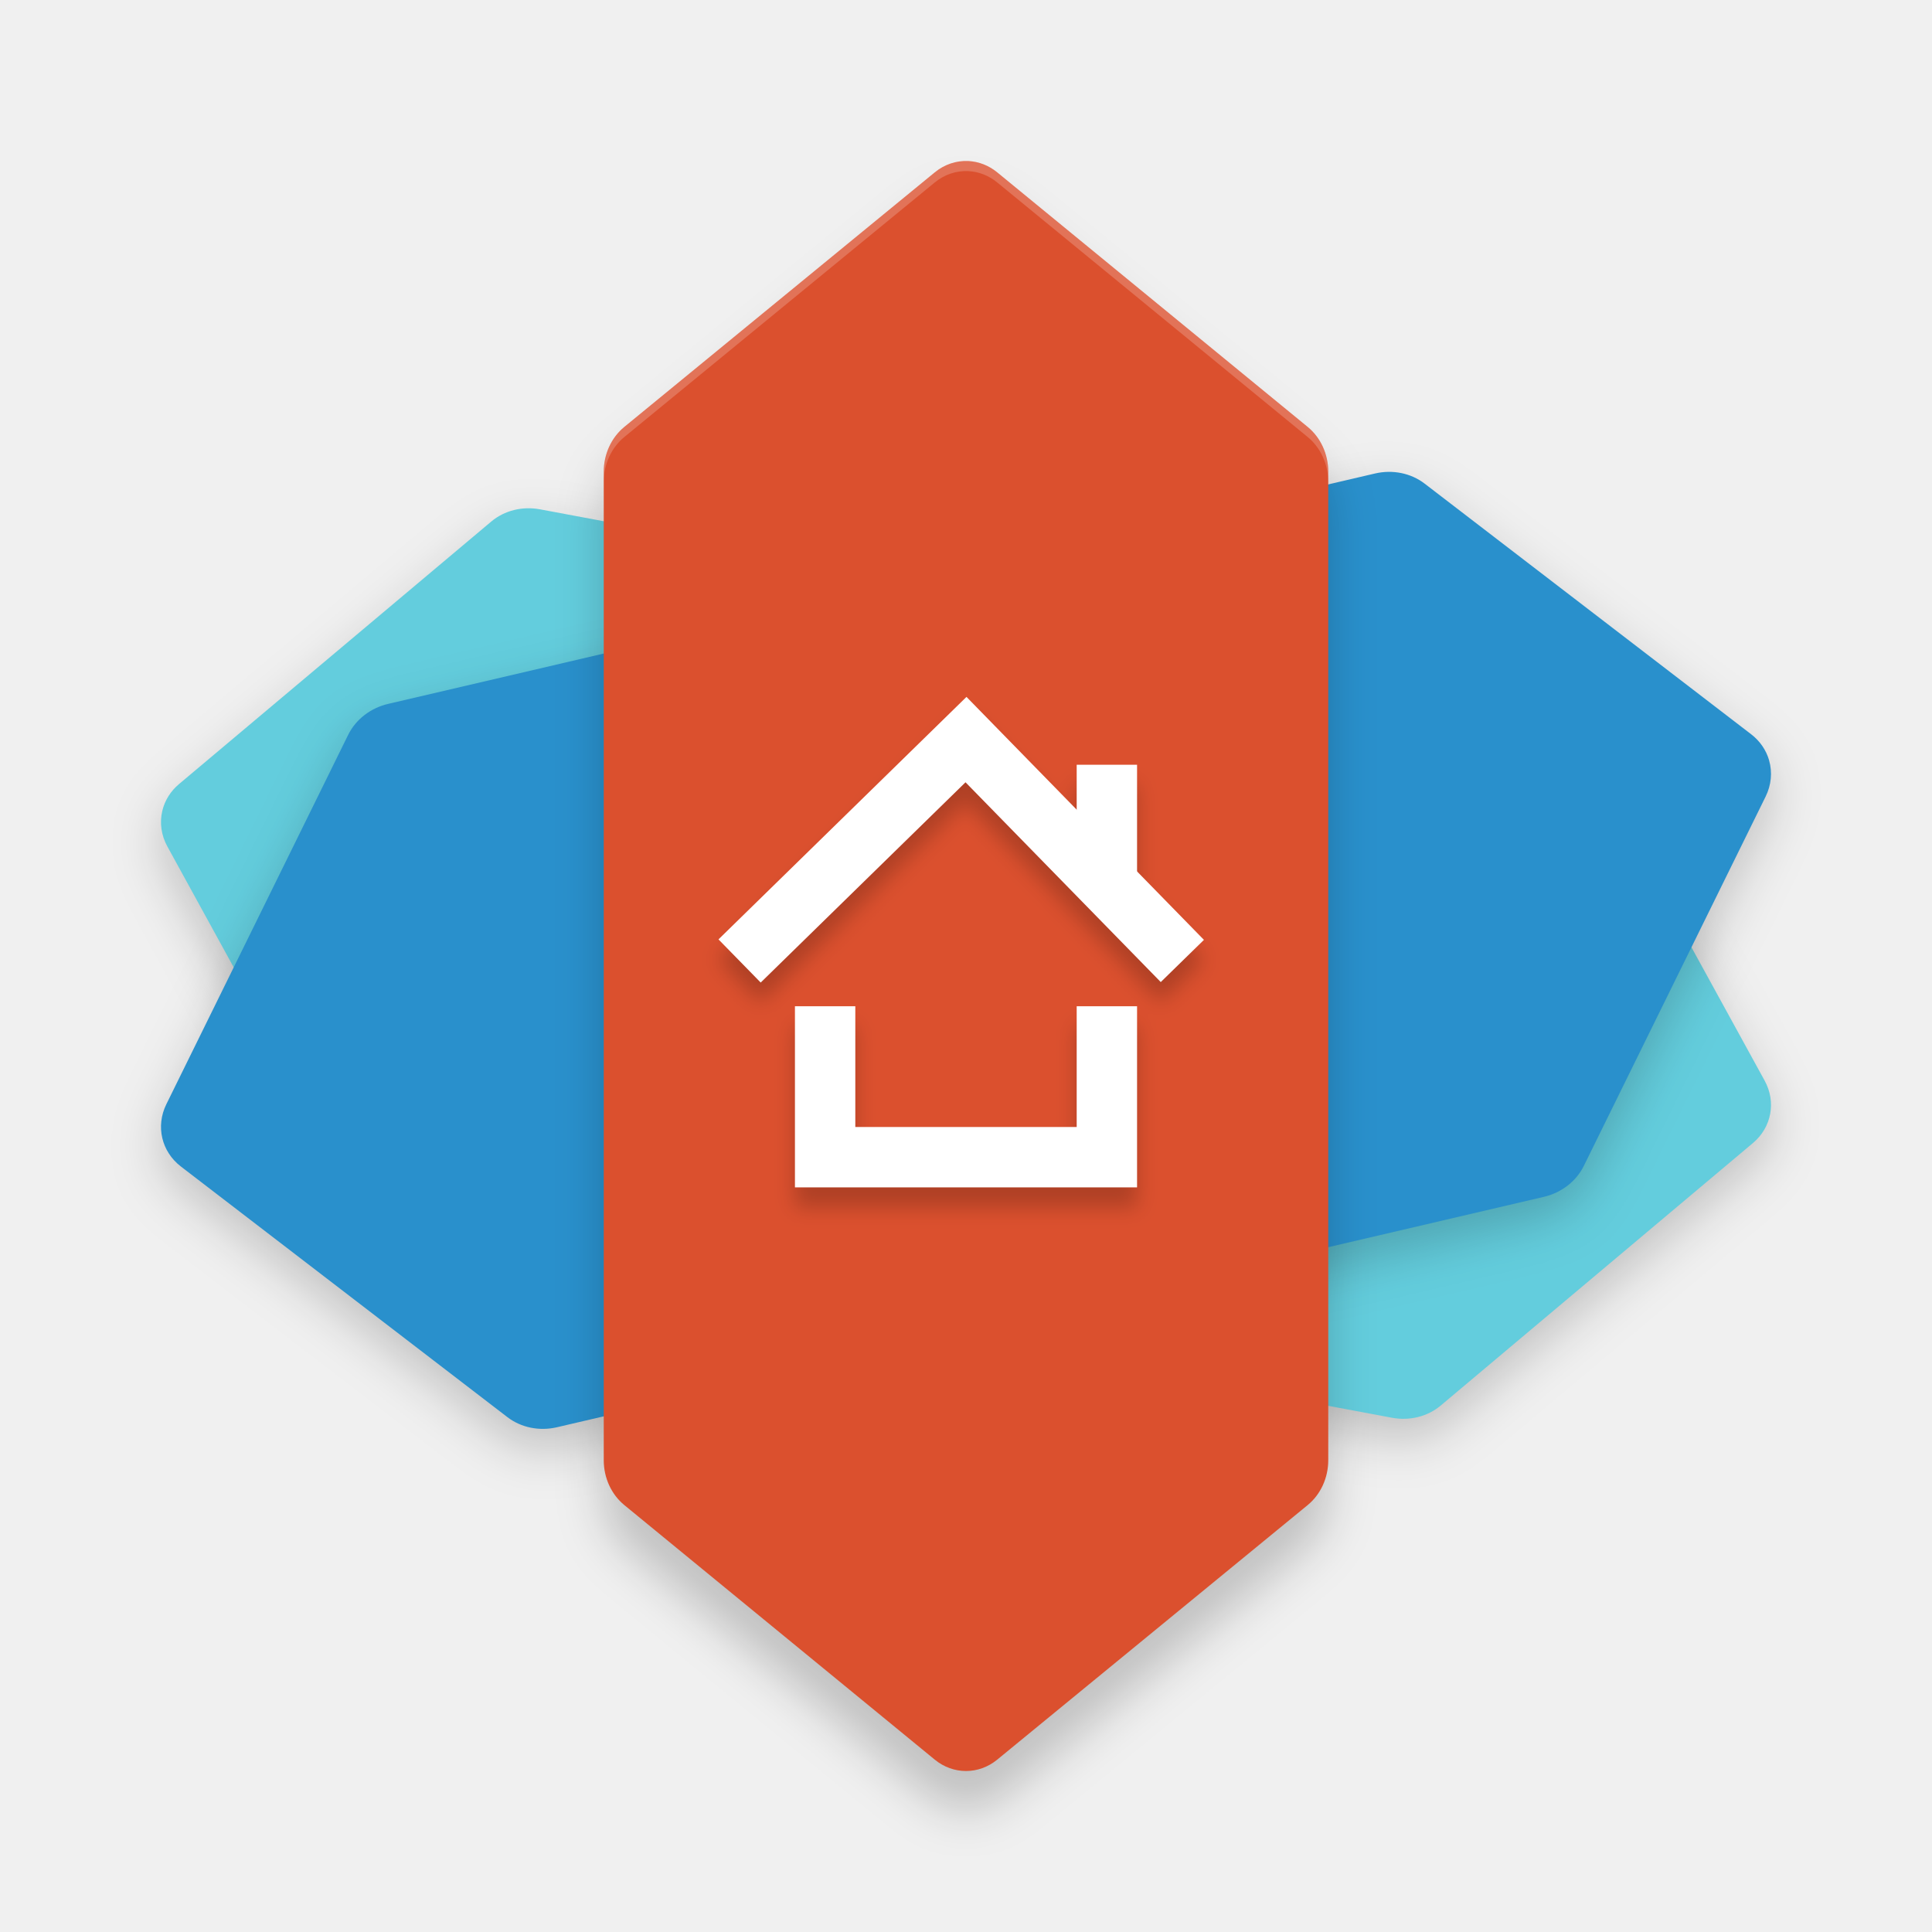
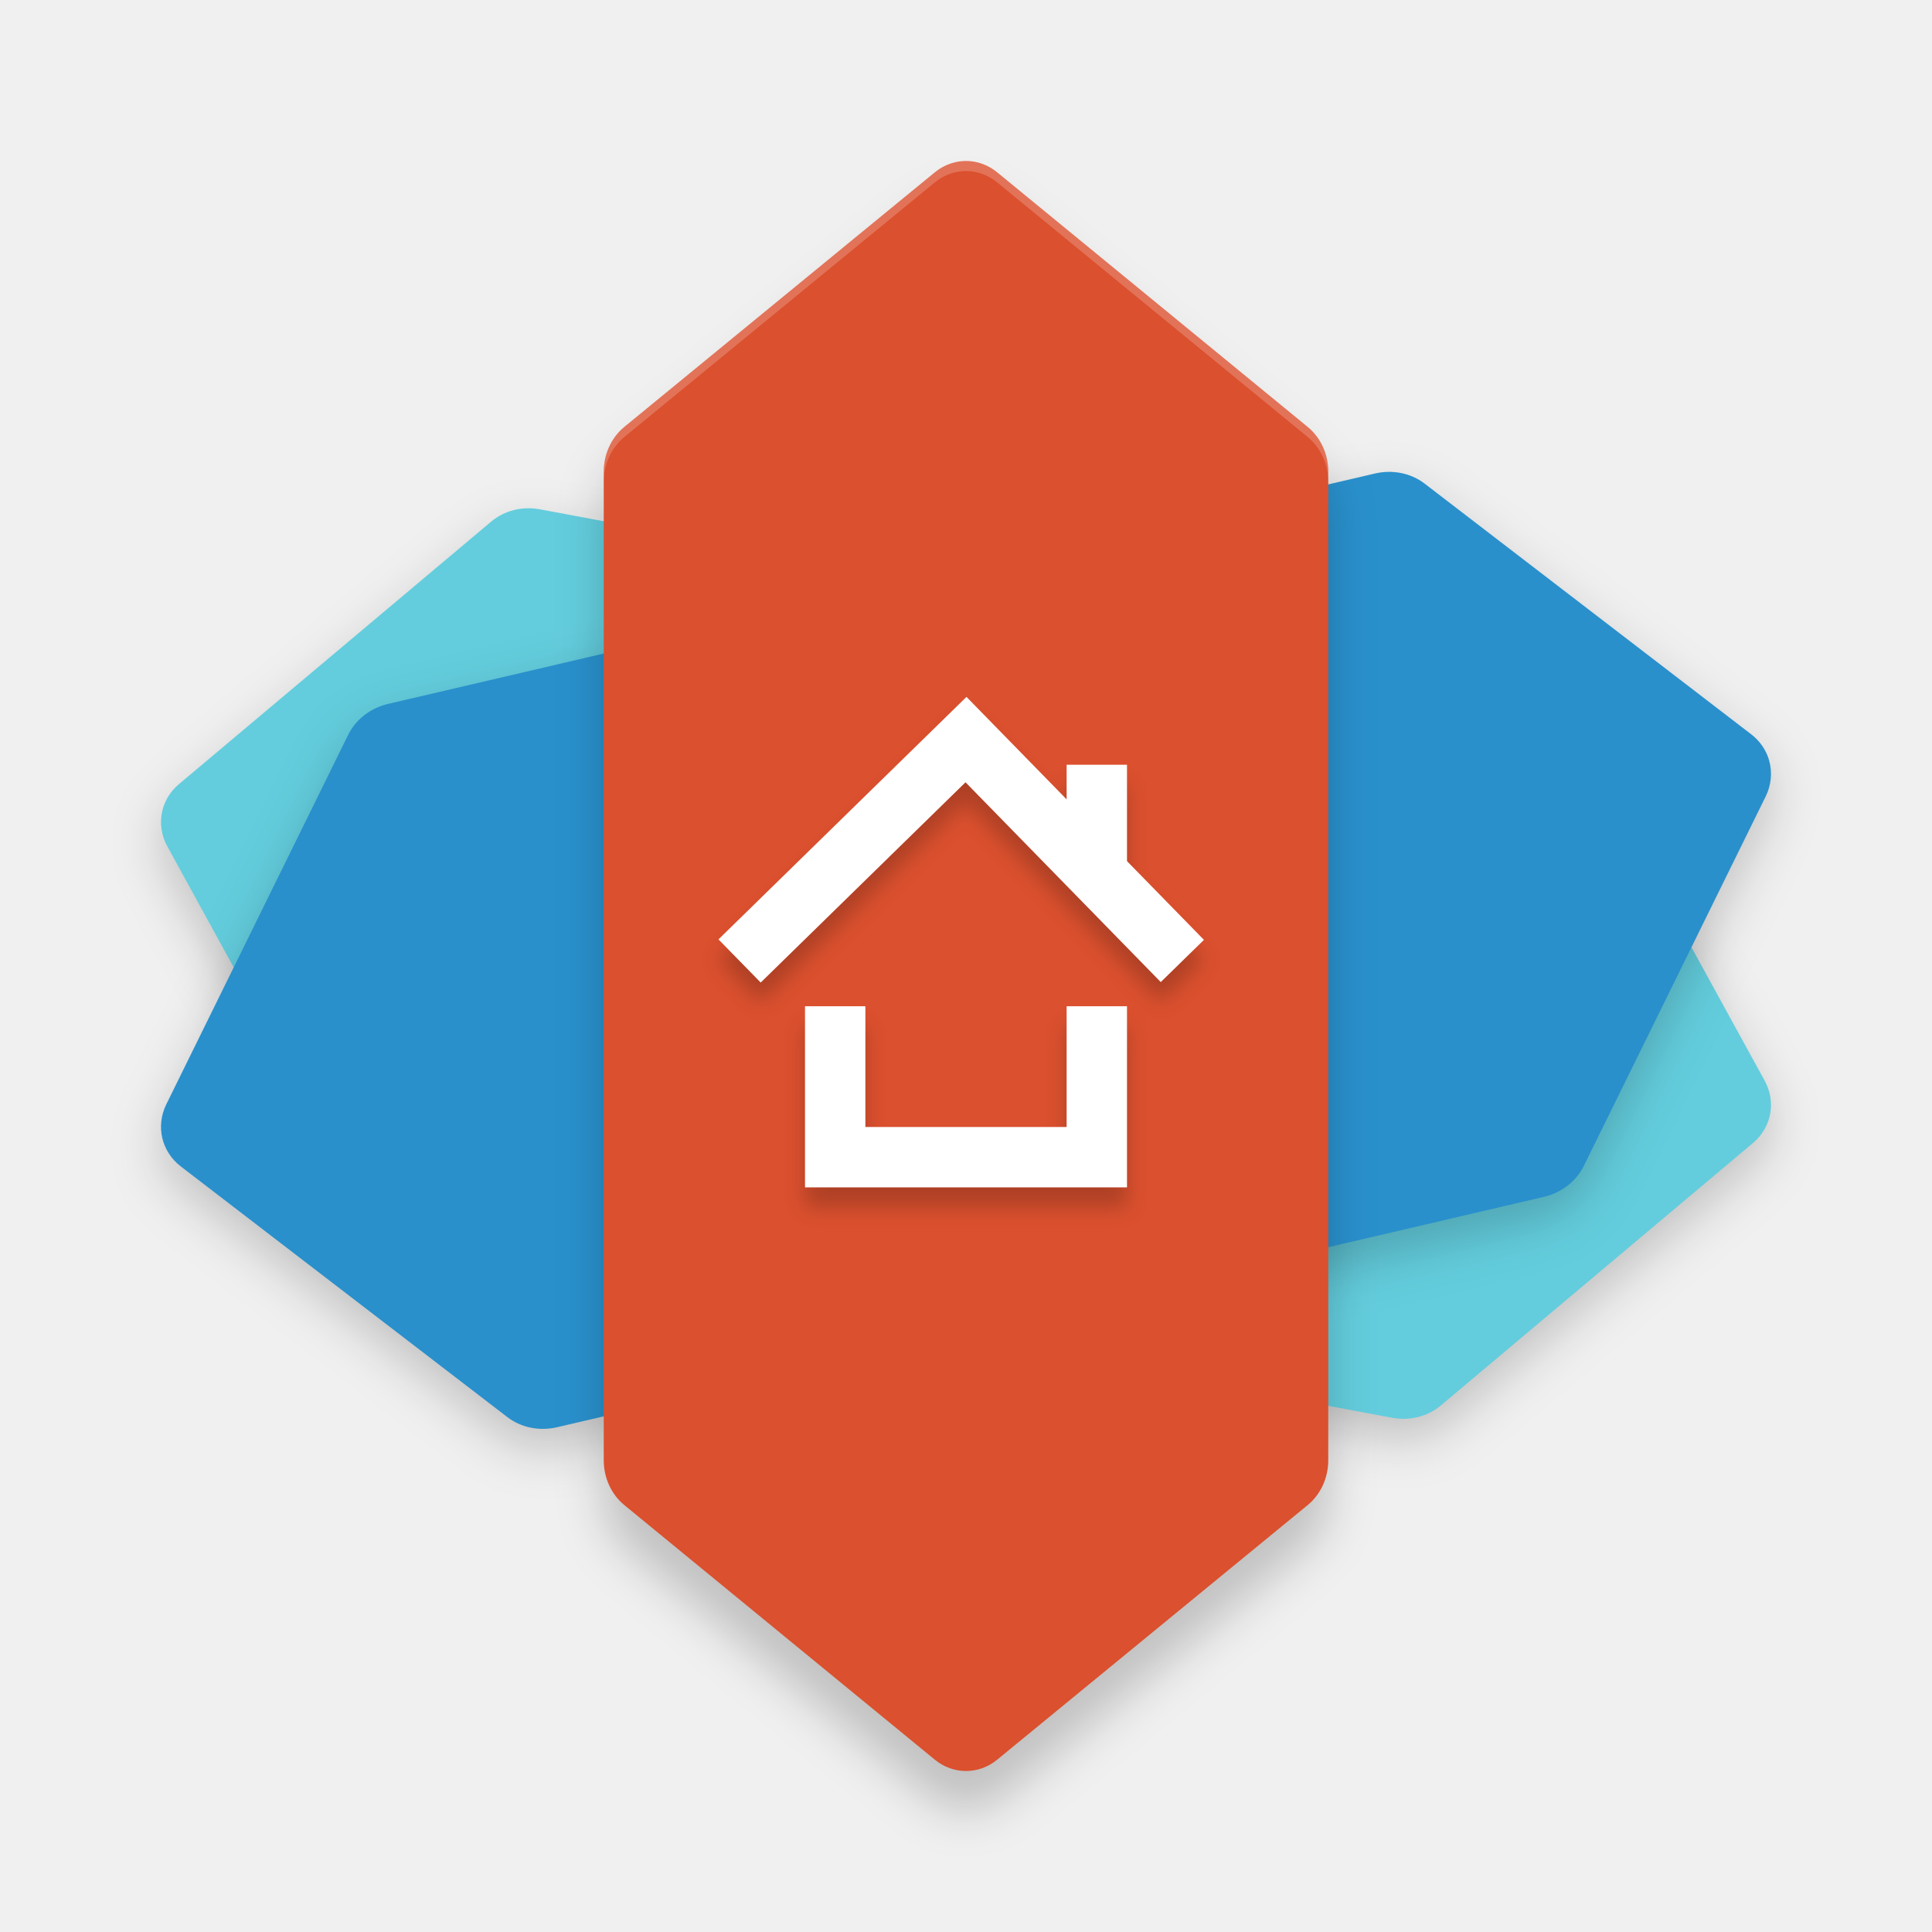
<svg xmlns="http://www.w3.org/2000/svg" width="192" height="192" version="1" id="svg12">
  <defs id="defs16">
    <filter style="color-interpolation-filters:sRGB" id="filter871" x="-0.077" width="1.155" y="-0.035" height="1.07">
      <feGaussianBlur stdDeviation="2.32" id="feGaussianBlur873" />
    </filter>
    <filter style="color-interpolation-filters:sRGB" id="filter893" x="-0.038" width="1.077" y="-0.064" height="1.129">
      <feGaussianBlur stdDeviation="2.551" id="feGaussianBlur895" />
    </filter>
    <filter style="color-interpolation-filters:sRGB" id="filter911" x="-0.038" width="1.075" y="-0.066" height="1.133">
      <feGaussianBlur stdDeviation="2.505" id="feGaussianBlur913" />
    </filter>
-     <filter style="color-interpolation-filters:sRGB" id="filter961" x="-0.048" width="1.096" y="-0.048" height="1.096">
-       <feGaussianBlur stdDeviation="0.97" id="feGaussianBlur963" />
+     <filter style="color-interpolation-filters:sRGB" id="filter880" x="-0.048" width="1.096" y="-0.048" height="1.096">
+       <feGaussianBlur stdDeviation="0.97" id="feGaussianBlur882" />
    </filter>
  </defs>
  <path style="color:#000000;font-style:normal;font-variant:normal;font-weight:normal;font-stretch:normal;font-size:medium;line-height:normal;font-family:sans-serif;font-variant-ligatures:normal;font-variant-position:normal;font-variant-caps:normal;font-variant-numeric:normal;font-variant-alternates:normal;font-feature-settings:normal;text-indent:0;text-align:start;text-decoration:none;text-decoration-line:none;text-decoration-style:solid;text-decoration-color:#000000;letter-spacing:normal;word-spacing:normal;text-transform:none;writing-mode:lr-tb;direction:ltr;text-orientation:mixed;dominant-baseline:auto;baseline-shift:baseline;text-anchor:start;white-space:normal;shape-padding:0;clip-rule:nonzero;display:inline;overflow:visible;visibility:visible;opacity:0.2;isolation:auto;mix-blend-mode:normal;color-interpolation:sRGB;color-interpolation-filters:linearRGB;solid-color:#000000;solid-opacity:1;vector-effect:none;fill:#000000;fill-opacity:1;fill-rule:nonzero;stroke:none;stroke-width:10.89;stroke-linecap:round;stroke-linejoin:round;stroke-miterlimit:4;stroke-dasharray:none;stroke-dashoffset:0;stroke-opacity:1;filter:url(#filter911);color-rendering:auto;image-rendering:auto;shape-rendering:auto;text-rendering:auto;enable-background:accumulate" d="m 16.133,82.568 a 5.673,5.227 10.594 0 0 0.497,3.548 l 19.51,35.553 a 5.673,5.227 10.594 0 0 4.067,2.872 l 49.066,9.177 49.066,9.177 a 5.673,5.227 10.594 0 0 4.83,-1.208 l 31.041,-26.098 a 5.673,5.227 10.594 0 0 1.159,-6.195 l -19.51,-35.553 a 5.673,5.227 10.594 0 0 -4.067,-2.872 L 102.727,61.792 53.66,52.615 a 5.673,5.227 10.594 0 0 -4.83,1.208 L 17.789,79.921 a 5.673,5.227 10.594 0 0 -1.656,2.647 z" id="path897" />
  <path id="path853" d="m 16.133,80.568 a 5.673,5.227 10.594 0 0 0.497,3.548 l 19.51,35.553 a 5.673,5.227 10.594 0 0 4.067,2.872 l 49.066,9.177 49.066,9.177 a 5.673,5.227 10.594 0 0 4.83,-1.208 l 31.041,-26.098 a 5.673,5.227 10.594 0 0 1.159,-6.195 l -19.51,-35.553 a 5.673,5.227 10.594 0 0 -4.067,-2.872 L 102.727,59.792 53.66,50.615 a 5.673,5.227 10.594 0 0 -4.83,1.208 L 17.789,77.921 a 5.673,5.227 10.594 0 0 -1.656,2.647 z" style="color:#000000;font-style:normal;font-variant:normal;font-weight:normal;font-stretch:normal;font-size:medium;line-height:normal;font-family:sans-serif;font-variant-ligatures:normal;font-variant-position:normal;font-variant-caps:normal;font-variant-numeric:normal;font-variant-alternates:normal;font-feature-settings:normal;text-indent:0;text-align:start;text-decoration:none;text-decoration-line:none;text-decoration-style:solid;text-decoration-color:#000000;letter-spacing:normal;word-spacing:normal;text-transform:none;writing-mode:lr-tb;direction:ltr;text-orientation:mixed;dominant-baseline:auto;baseline-shift:baseline;text-anchor:start;white-space:normal;shape-padding:0;clip-rule:nonzero;display:inline;overflow:visible;visibility:visible;opacity:1;isolation:auto;mix-blend-mode:normal;color-interpolation:sRGB;color-interpolation-filters:linearRGB;solid-color:#000000;solid-opacity:1;vector-effect:none;fill:#63cddd;fill-opacity:1;fill-rule:nonzero;stroke:none;stroke-width:10.89;stroke-linecap:round;stroke-linejoin:round;stroke-miterlimit:4;stroke-dasharray:none;stroke-dashoffset:0;stroke-opacity:1;color-rendering:auto;image-rendering:auto;shape-rendering:auto;text-rendering:auto;enable-background:accumulate" />
  <path id="path875" d="m 175.81,77.559 a 5.273,5.723 76.859 0 1 -0.342,3.598 l -18.068,36.706 a 5.273,5.723 76.859 0 1 -3.97,3.077 l -49.039,11.449 -49.039,11.449 a 5.273,5.723 76.859 0 1 -4.922,-1.001 L 17.977,117.926 a 5.273,5.723 76.859 0 1 -1.445,-6.191 L 34.6,75.03 a 5.273,5.723 76.859 0 1 3.97,-3.077 l 49.039,-11.449 49.039,-11.449 a 5.273,5.723 76.859 0 1 4.922,1.001 l 32.454,24.91 a 5.273,5.723 76.859 0 1 1.788,2.593 z" style="color:#000000;font-style:normal;font-variant:normal;font-weight:normal;font-stretch:normal;font-size:medium;line-height:normal;font-family:sans-serif;font-variant-ligatures:normal;font-variant-position:normal;font-variant-caps:normal;font-variant-numeric:normal;font-variant-alternates:normal;font-feature-settings:normal;text-indent:0;text-align:start;text-decoration:none;text-decoration-line:none;text-decoration-style:solid;text-decoration-color:#000000;letter-spacing:normal;word-spacing:normal;text-transform:none;writing-mode:lr-tb;direction:ltr;text-orientation:mixed;dominant-baseline:auto;baseline-shift:baseline;text-anchor:start;white-space:normal;shape-padding:0;clip-rule:nonzero;display:inline;overflow:visible;visibility:visible;opacity:0.2;isolation:auto;mix-blend-mode:normal;color-interpolation:sRGB;color-interpolation-filters:linearRGB;solid-color:#000000;solid-opacity:1;vector-effect:none;fill:#000000;fill-opacity:1;fill-rule:nonzero;stroke:none;stroke-width:10.986;stroke-linecap:round;stroke-linejoin:round;stroke-miterlimit:4;stroke-dasharray:none;stroke-dashoffset:0;stroke-opacity:1;filter:url(#filter893);color-rendering:auto;image-rendering:auto;shape-rendering:auto;text-rendering:auto;enable-background:accumulate" />
  <path style="color:#000000;font-style:normal;font-variant:normal;font-weight:normal;font-stretch:normal;font-size:medium;line-height:normal;font-family:sans-serif;font-variant-ligatures:normal;font-variant-position:normal;font-variant-caps:normal;font-variant-numeric:normal;font-variant-alternates:normal;font-feature-settings:normal;text-indent:0;text-align:start;text-decoration:none;text-decoration-line:none;text-decoration-style:solid;text-decoration-color:#000000;letter-spacing:normal;word-spacing:normal;text-transform:none;writing-mode:lr-tb;direction:ltr;text-orientation:mixed;dominant-baseline:auto;baseline-shift:baseline;text-anchor:start;white-space:normal;shape-padding:0;clip-rule:nonzero;display:inline;overflow:visible;visibility:visible;opacity:1;isolation:auto;mix-blend-mode:normal;color-interpolation:sRGB;color-interpolation-filters:linearRGB;solid-color:#000000;solid-opacity:1;vector-effect:none;fill:#2990cc;fill-opacity:1;fill-rule:nonzero;stroke:none;stroke-width:10.986;stroke-linecap:round;stroke-linejoin:round;stroke-miterlimit:4;stroke-dasharray:none;stroke-dashoffset:0;stroke-opacity:1;color-rendering:auto;image-rendering:auto;shape-rendering:auto;text-rendering:auto;enable-background:accumulate" d="m 175.81,75.559 a 5.273,5.723 76.859 0 1 -0.342,3.598 l -18.068,36.706 a 5.273,5.723 76.859 0 1 -3.97,3.077 l -49.039,11.449 -49.039,11.449 a 5.273,5.723 76.859 0 1 -4.922,-1.001 L 17.977,115.926 a 5.273,5.723 76.859 0 1 -1.445,-6.191 L 34.6,73.03 a 5.273,5.723 76.859 0 1 3.97,-3.077 l 49.039,-11.449 49.039,-11.449 a 5.273,5.723 76.859 0 1 4.922,1.001 l 32.454,24.91 a 5.273,5.723 76.859 0 1 1.788,2.593 z" id="path855" />
  <path id="path857" d="m 96.241,20.006 a 5.143,5.582 0 0 0 -3.342,1.123 L 62.042,46.43 A 5.143,5.582 0 0 0 60,50.884 v 49.117 49.117 a 5.143,5.582 0 0 0 2.042,4.453 l 30.857,25.302 a 5.143,5.582 0 0 0 6.201,0 L 129.958,153.57 A 5.143,5.582 0 0 0 132,149.117 V 100 50.884 a 5.143,5.582 0 0 0 -2.042,-4.453 L 99.1,21.129 a 5.143,5.582 0 0 0 -2.859,-1.123 z" style="color:#000000;font-style:normal;font-variant:normal;font-weight:normal;font-stretch:normal;font-size:medium;line-height:normal;font-family:sans-serif;font-variant-ligatures:normal;font-variant-position:normal;font-variant-caps:normal;font-variant-numeric:normal;font-variant-alternates:normal;font-feature-settings:normal;text-indent:0;text-align:start;text-decoration:none;text-decoration-line:none;text-decoration-style:solid;text-decoration-color:#000000;letter-spacing:normal;word-spacing:normal;text-transform:none;writing-mode:lr-tb;direction:ltr;text-orientation:mixed;dominant-baseline:auto;baseline-shift:baseline;text-anchor:start;white-space:normal;shape-padding:0;clip-rule:nonzero;display:inline;overflow:visible;visibility:visible;opacity:0.2;isolation:auto;mix-blend-mode:normal;color-interpolation:sRGB;color-interpolation-filters:linearRGB;solid-color:#000000;solid-opacity:1;vector-effect:none;fill:#000000;fill-opacity:1;fill-rule:nonzero;stroke:none;stroke-width:10.715;stroke-linecap:round;stroke-linejoin:round;stroke-miterlimit:4;stroke-dasharray:none;stroke-dashoffset:0;stroke-opacity:1;filter:url(#filter871);color-rendering:auto;image-rendering:auto;shape-rendering:auto;text-rendering:auto;enable-background:accumulate" />
  <path style="color:#000000;font-style:normal;font-variant:normal;font-weight:normal;font-stretch:normal;font-size:medium;line-height:normal;font-family:sans-serif;font-variant-ligatures:normal;font-variant-position:normal;font-variant-caps:normal;font-variant-numeric:normal;font-variant-alternates:normal;font-feature-settings:normal;text-indent:0;text-align:start;text-decoration:none;text-decoration-line:none;text-decoration-style:solid;text-decoration-color:#000000;letter-spacing:normal;word-spacing:normal;text-transform:none;writing-mode:lr-tb;direction:ltr;text-orientation:mixed;dominant-baseline:auto;baseline-shift:baseline;text-anchor:start;white-space:normal;shape-padding:0;clip-rule:nonzero;display:inline;overflow:visible;visibility:visible;opacity:1;isolation:auto;mix-blend-mode:normal;color-interpolation:sRGB;color-interpolation-filters:linearRGB;solid-color:#000000;solid-opacity:1;vector-effect:none;fill:#db502e;fill-opacity:1;fill-rule:nonzero;stroke:none;stroke-width:10.715;stroke-linecap:round;stroke-linejoin:round;stroke-miterlimit:4;stroke-dasharray:none;stroke-dashoffset:0;stroke-opacity:1;color-rendering:auto;image-rendering:auto;shape-rendering:auto;text-rendering:auto;enable-background:accumulate" d="m 96.241,16.006 a 5.143,5.582 0 0 0 -3.342,1.123 L 62.042,42.43 A 5.143,5.582 0 0 0 60,46.884 v 49.117 49.117 a 5.143,5.582 0 0 0 2.042,4.453 l 30.857,25.302 a 5.143,5.582 0 0 0 6.201,0 L 129.958,149.57 A 5.143,5.582 0 0 0 132,145.117 V 96 46.884 a 5.143,5.582 0 0 0 -2.042,-4.453 L 99.1,17.129 a 5.143,5.582 0 0 0 -2.859,-1.123 z" id="path844" />
-   <path style="color:#000000;font-style:normal;font-variant:normal;font-weight:normal;font-stretch:normal;font-size:medium;line-height:normal;font-family:sans-serif;font-variant-ligatures:normal;font-variant-position:normal;font-variant-caps:normal;font-variant-numeric:normal;font-variant-alternates:normal;font-feature-settings:normal;text-indent:0;text-align:start;text-decoration:none;text-decoration-line:none;text-decoration-style:solid;text-decoration-color:#000000;letter-spacing:normal;word-spacing:normal;text-transform:none;writing-mode:lr-tb;direction:ltr;text-orientation:mixed;dominant-baseline:auto;baseline-shift:baseline;text-anchor:start;white-space:normal;shape-padding:0;clip-rule:nonzero;display:inline;overflow:visible;visibility:visible;opacity:0.2;isolation:auto;mix-blend-mode:normal;color-interpolation:sRGB;color-interpolation-filters:linearRGB;solid-color:#000000;solid-opacity:1;vector-effect:none;fill:#000000;fill-opacity:1;fill-rule:nonzero;stroke:none;stroke-width:6;stroke-linecap:butt;stroke-linejoin:miter;stroke-miterlimit:4;stroke-dasharray:none;stroke-dashoffset:0;stroke-opacity:1;filter:url(#filter961);color-rendering:auto;image-rendering:auto;shape-rendering:auto;text-rendering:auto;enable-background:accumulate" d="m 96.049,71.258 -24.646,24.098 4.195,4.289 20.354,-19.9 19.402,19.854 4.293,-4.195 L 113,88.602 V 78 h -6 v 4.463 z M 79,102 v 18 h 34 v -18 h -6 v 12 H 85 v -12 z" id="path920" />
-   <path style="fill:none;stroke:#ffffff;stroke-width:6;stroke-linecap:butt;stroke-linejoin:miter;stroke-miterlimit:4;stroke-dasharray:none;stroke-opacity:1" d="m 82,100 v 15 h 28 v -15" id="path847" />
+   <path style="color:#000000;font-style:normal;font-variant:normal;font-weight:normal;font-stretch:normal;font-size:medium;line-height:normal;font-family:sans-serif;font-variant-ligatures:normal;font-variant-position:normal;font-variant-caps:normal;font-variant-numeric:normal;font-variant-alternates:normal;font-feature-settings:normal;text-indent:0;text-align:start;text-decoration:none;text-decoration-line:none;text-decoration-style:solid;text-decoration-color:#000000;letter-spacing:normal;word-spacing:normal;text-transform:none;writing-mode:lr-tb;direction:ltr;text-orientation:mixed;dominant-baseline:auto;baseline-shift:baseline;text-anchor:start;white-space:normal;shape-padding:0;clip-rule:nonzero;display:inline;overflow:visible;visibility:visible;opacity:0.2;isolation:auto;mix-blend-mode:normal;color-interpolation:sRGB;color-interpolation-filters:linearRGB;solid-color:#000000;solid-opacity:1;vector-effect:none;fill:#000000;fill-opacity:1;fill-rule:nonzero;stroke:none;stroke-width:6;stroke-linecap:butt;stroke-linejoin:miter;stroke-miterlimit:4;stroke-dasharray:none;stroke-dashoffset:0;stroke-opacity:1;color-rendering:auto;image-rendering:auto;shape-rendering:auto;text-rendering:auto;enable-background:accumulate;filter:url(#filter880)" d="m 96.049,71.258 -24.646,24.098 4.195,4.289 20.354,-19.9 19.402,19.854 4.293,-4.195 L 112,87.578 V 78 h -6 v 3.439 z M 80,102 v 18 h 32 v -18 h -6 v 12 H 86 v -12 z" id="path836" />
+   <path style="fill:none;stroke:#ffffff;stroke-width:6;stroke-linecap:butt;stroke-linejoin:miter;stroke-miterlimit:4;stroke-dasharray:none;stroke-opacity:1" d="m 83,100 v 15 h 26 v -15" id="path847" />
  <path style="fill:none;stroke:#ffffff;stroke-width:6;stroke-linecap:butt;stroke-linejoin:miter;stroke-miterlimit:4;stroke-dasharray:none;stroke-opacity:1" d="m 73.5,95.5 22.5,-22 21.5,22" id="path849" />
-   <path style="fill:none;stroke:#ffffff;stroke-width:6;stroke-linecap:butt;stroke-linejoin:miter;stroke-miterlimit:4;stroke-dasharray:none;stroke-opacity:1" d="M 110,76 V 87.17" id="path851" />
+   <path style="fill:none;stroke:#ffffff;stroke-width:6;stroke-linecap:butt;stroke-linejoin:miter;stroke-miterlimit:4;stroke-dasharray:none;stroke-opacity:1" d="M 109,76 V 87" id="path851" />
  <path style="color:#000000;font-style:normal;font-variant:normal;font-weight:normal;font-stretch:normal;font-size:medium;line-height:normal;font-family:sans-serif;font-variant-ligatures:normal;font-variant-position:normal;font-variant-caps:normal;font-variant-numeric:normal;font-variant-alternates:normal;font-feature-settings:normal;text-indent:0;text-align:start;text-decoration:none;text-decoration-line:none;text-decoration-style:solid;text-decoration-color:#000000;letter-spacing:normal;word-spacing:normal;text-transform:none;writing-mode:lr-tb;direction:ltr;text-orientation:mixed;dominant-baseline:auto;baseline-shift:baseline;text-anchor:start;white-space:normal;shape-padding:0;clip-rule:nonzero;display:inline;overflow:visible;visibility:visible;opacity:0.2;isolation:auto;mix-blend-mode:normal;color-interpolation:sRGB;color-interpolation-filters:linearRGB;solid-color:#000000;solid-opacity:1;vector-effect:none;fill:#ffffff;fill-opacity:1;fill-rule:nonzero;stroke:none;stroke-width:10.715;stroke-linecap:round;stroke-linejoin:round;stroke-miterlimit:4;stroke-dasharray:none;stroke-dashoffset:0;stroke-opacity:1;color-rendering:auto;image-rendering:auto;shape-rendering:auto;text-rendering:auto;enable-background:accumulate" d="m 96.24,16.006 a 5.143,5.582 0 0 0 -3.34,1.123 L 62.043,42.43 A 5.143,5.582 0 0 0 60,46.883 v 1 a 5.143,5.582 0 0 1 2.043,-4.453 L 92.9,18.129 a 5.143,5.582 0 0 1 3.34,-1.123 5.143,5.582 0 0 1 2.859,1.123 L 129.957,43.43 A 5.143,5.582 0 0 1 132,47.883 v -1 a 5.143,5.582 0 0 0 -2.043,-4.453 L 99.1,17.129 a 5.143,5.582 0 0 0 -2.859,-1.123 z" id="path915" />
</svg>
